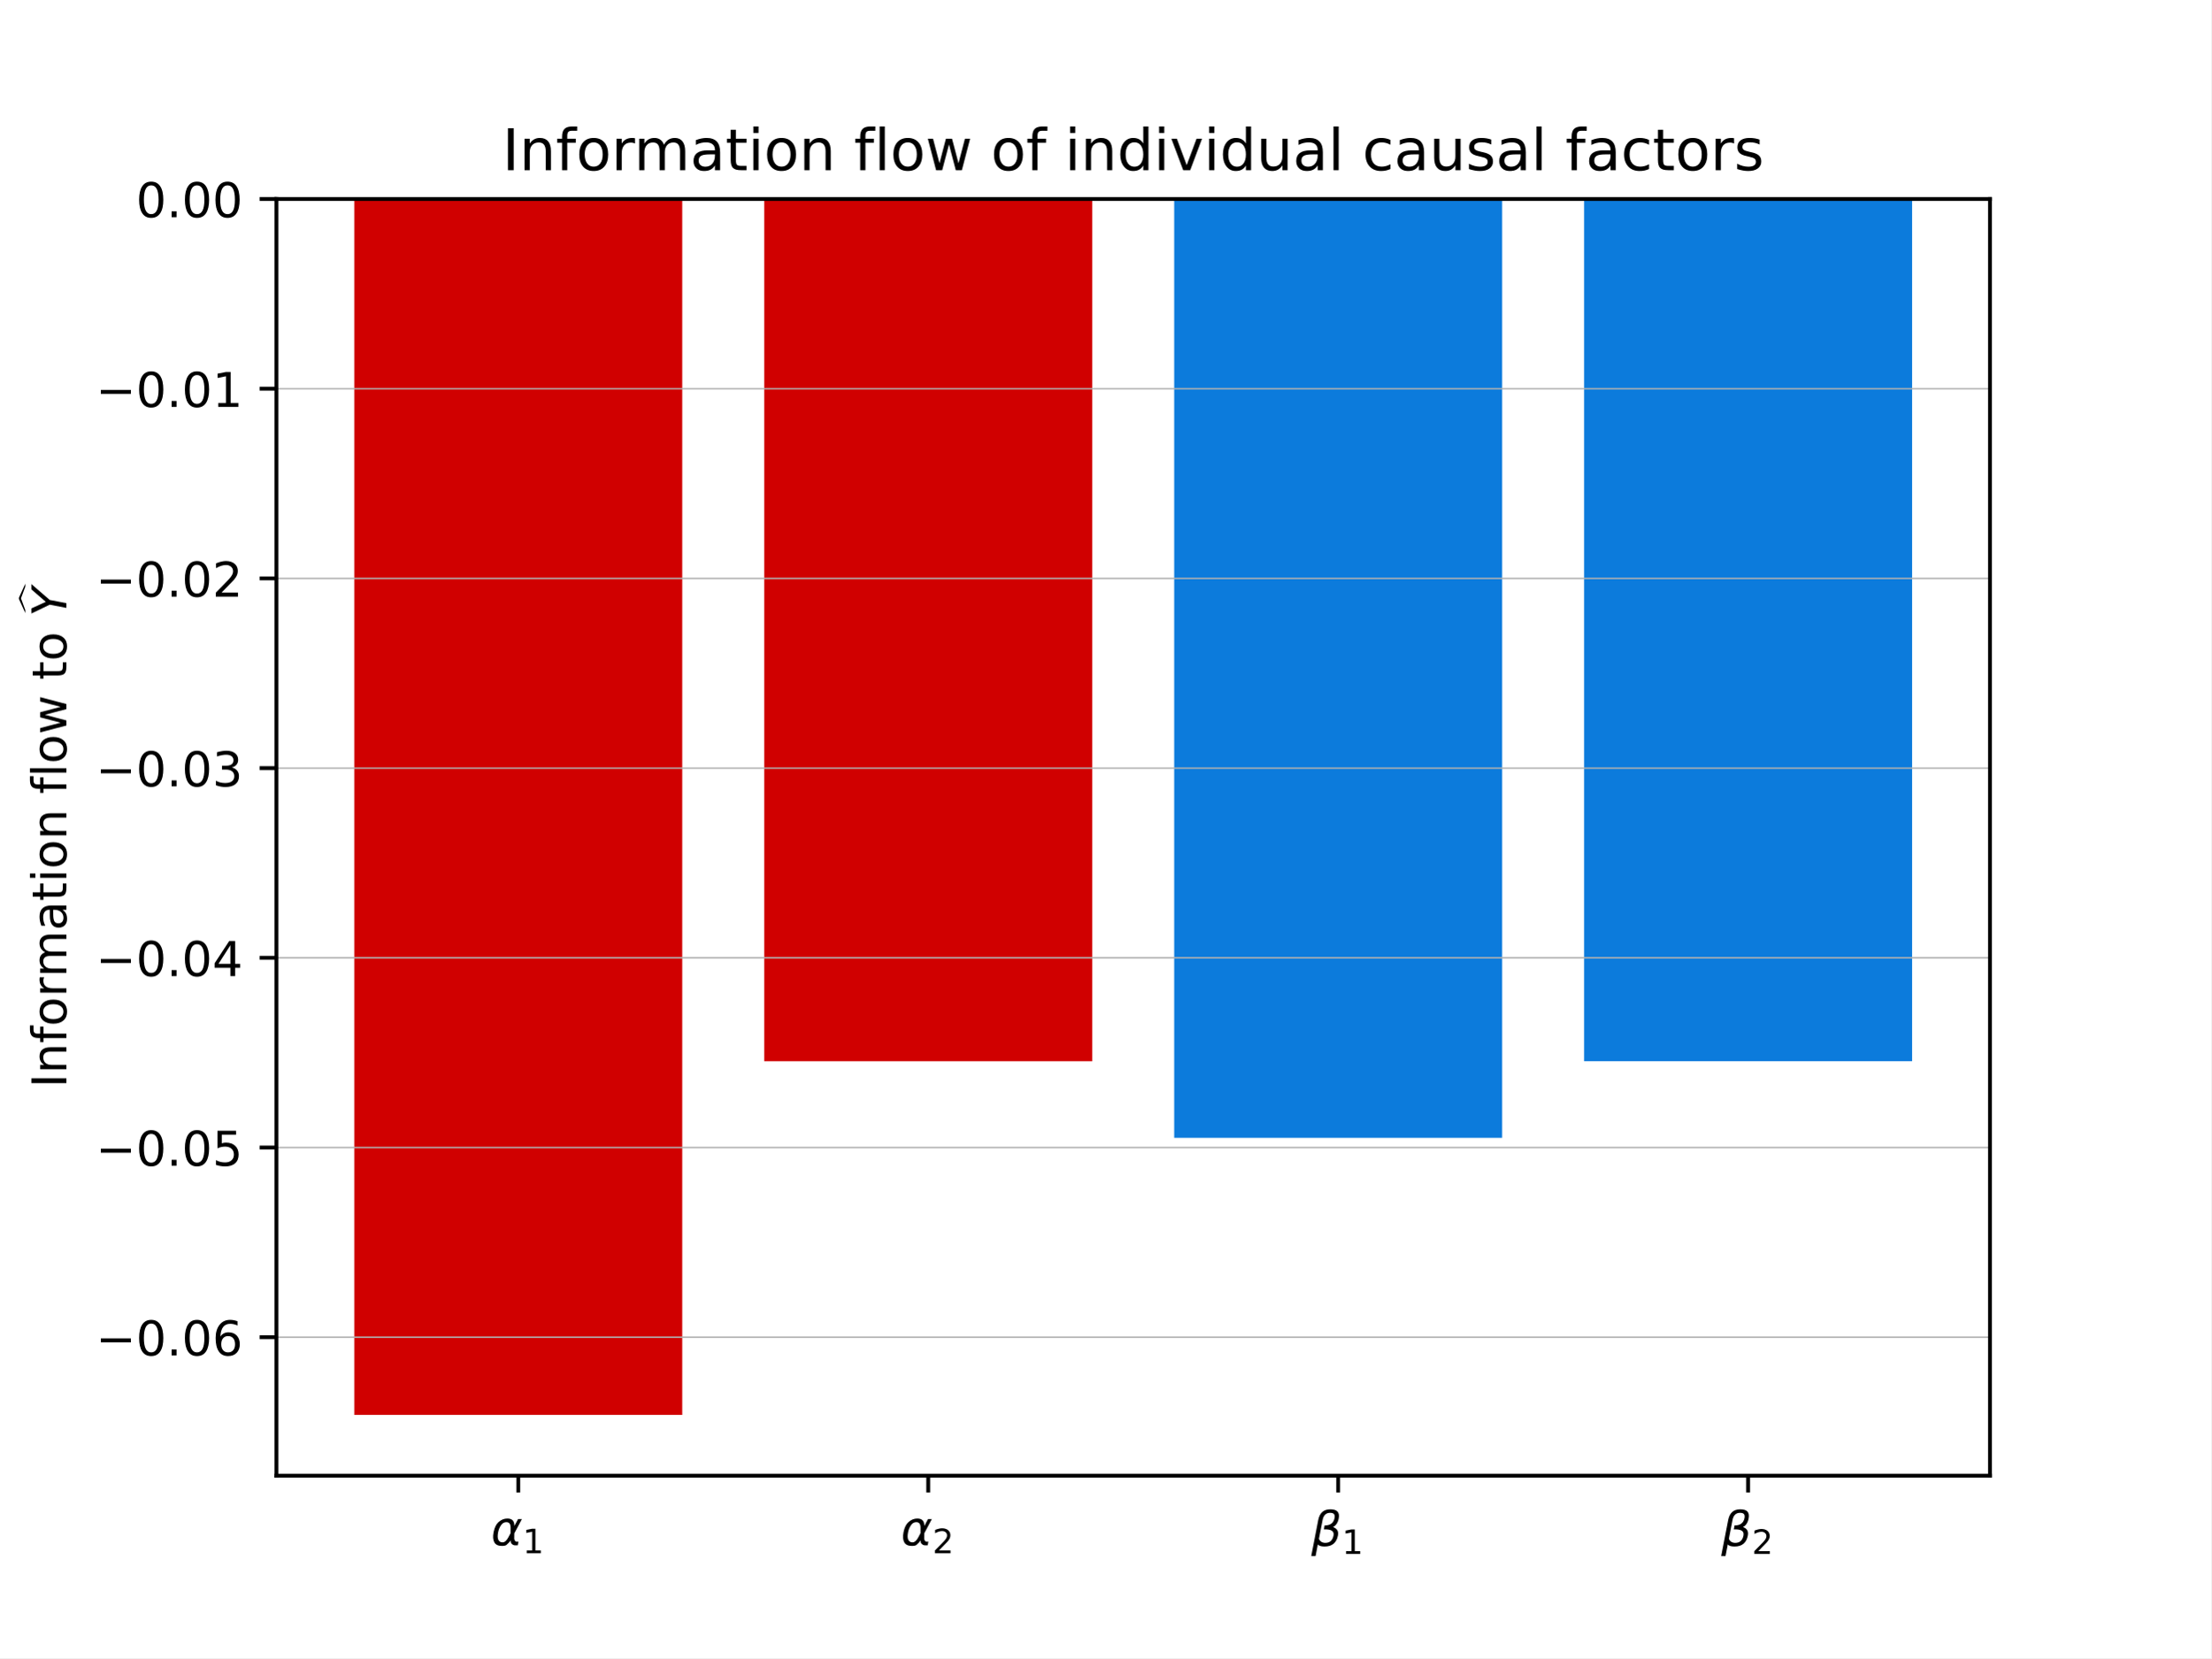
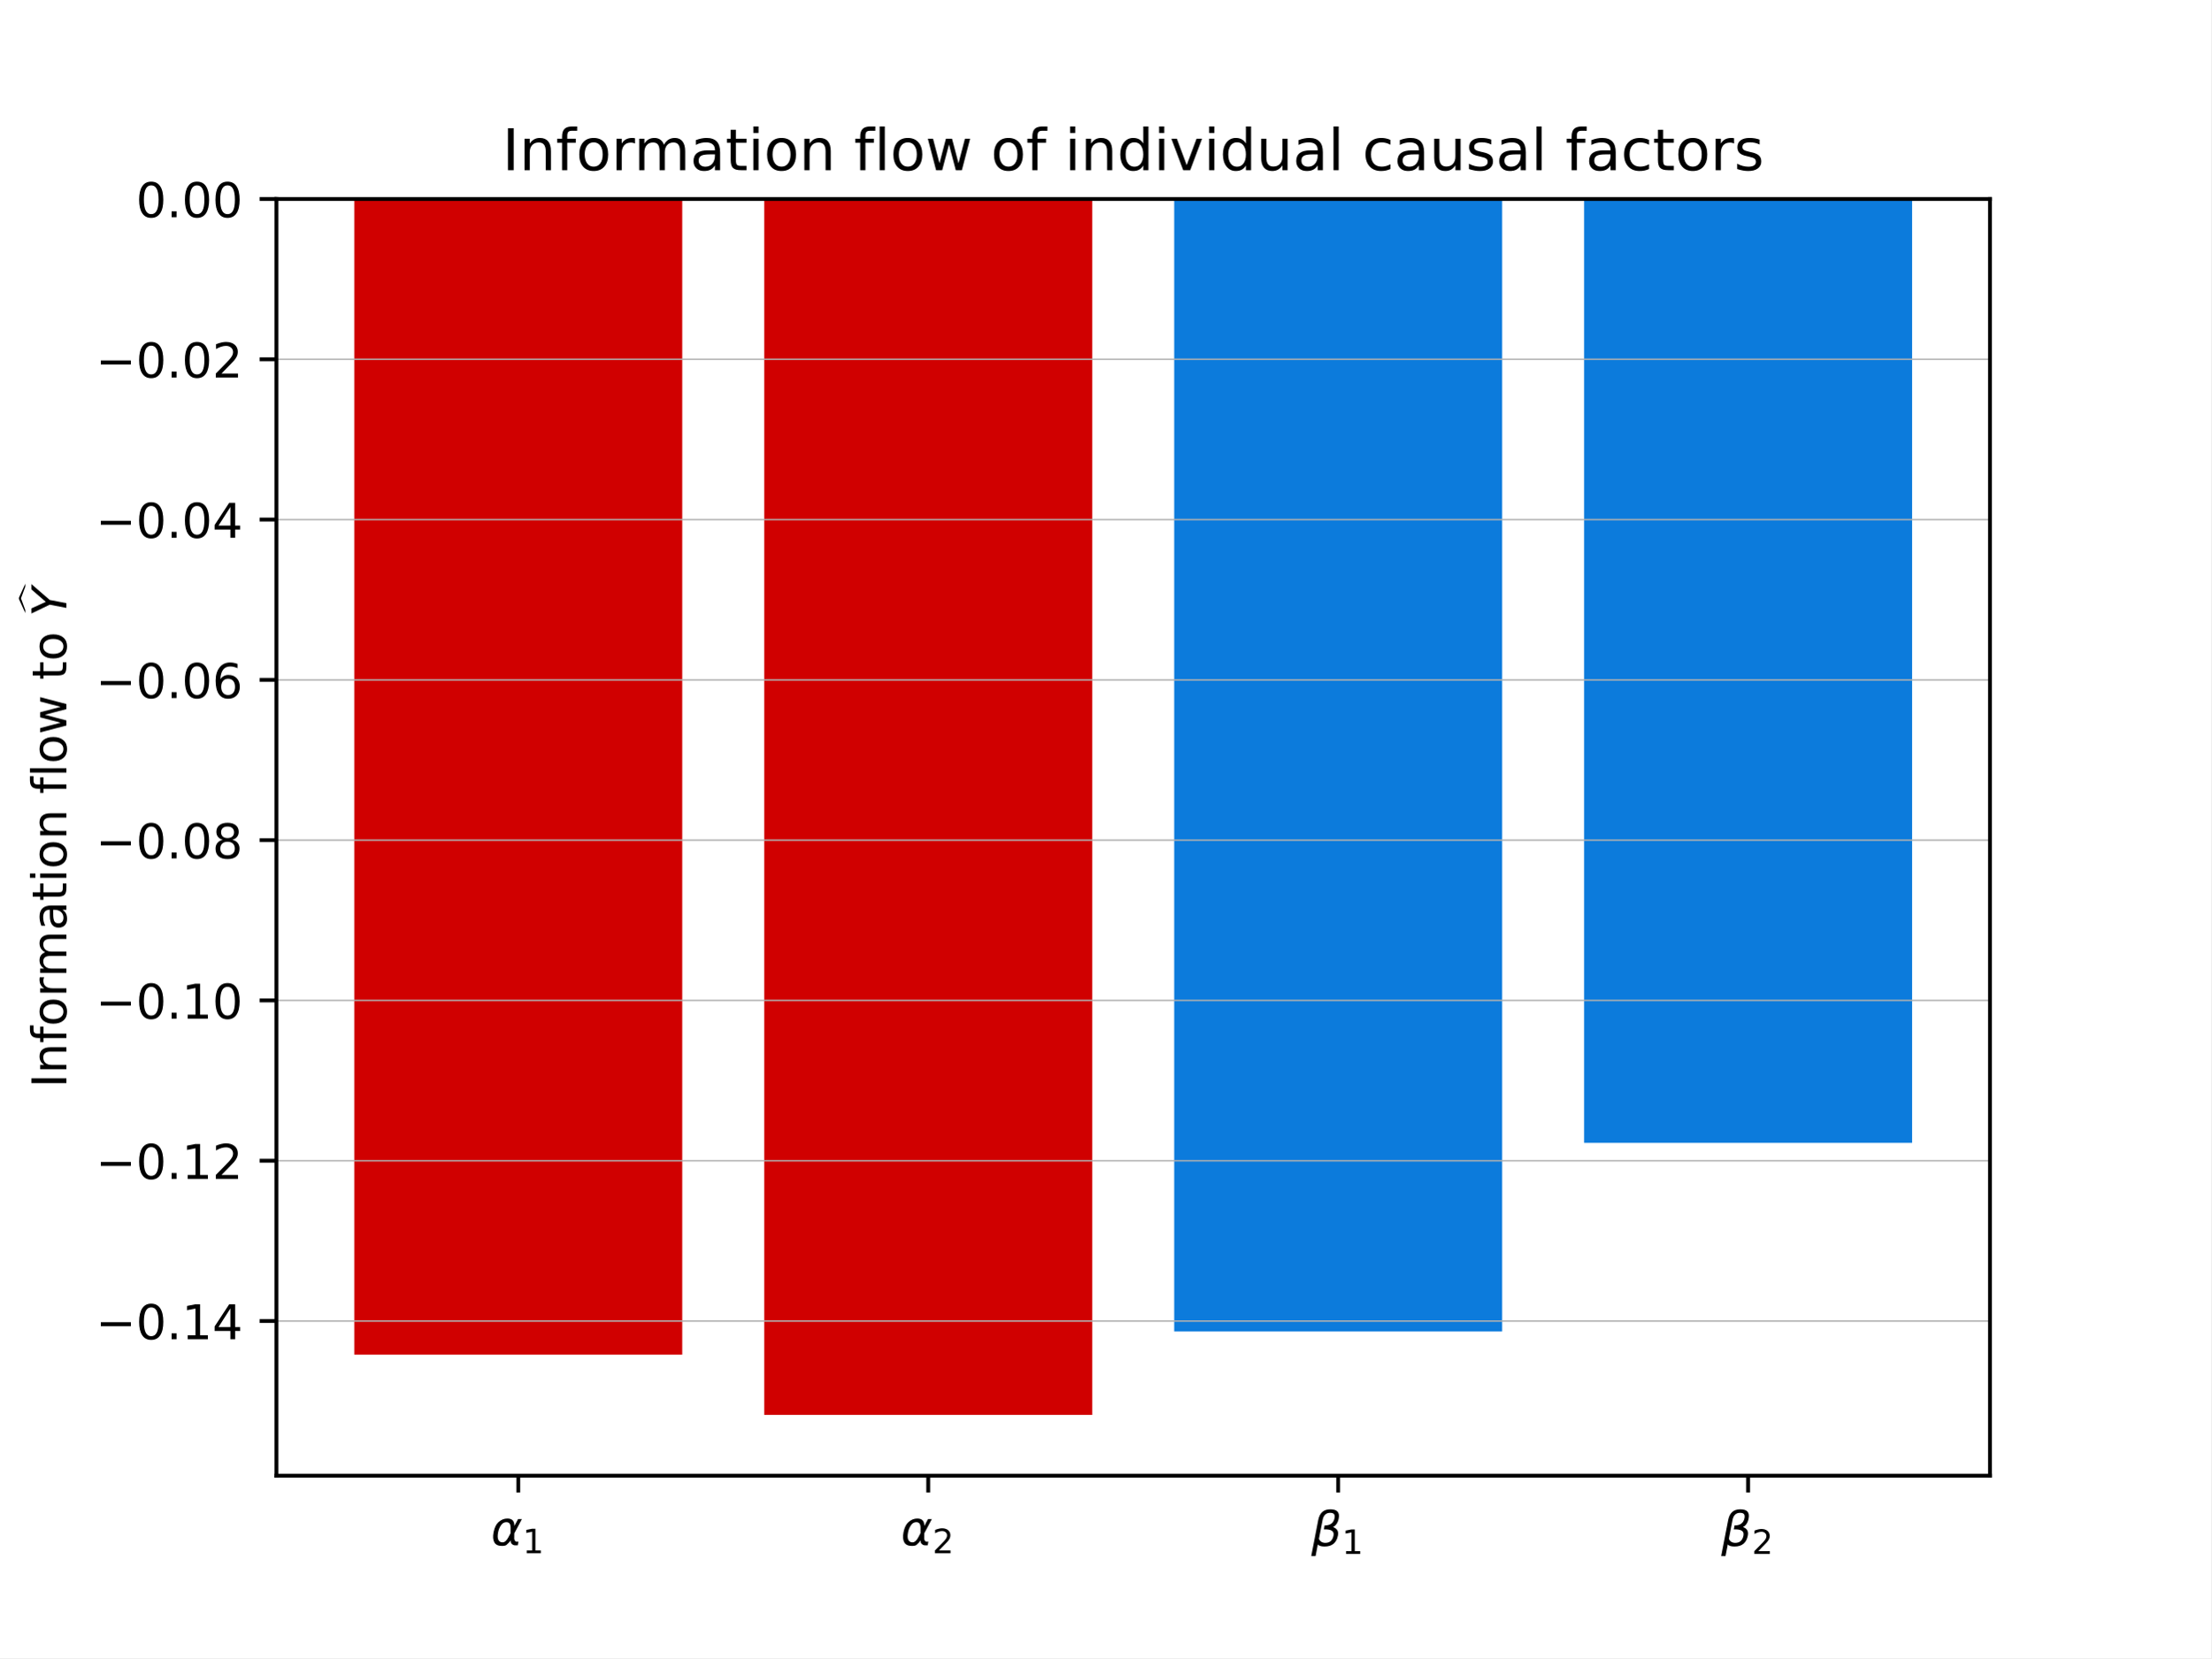
<svg xmlns="http://www.w3.org/2000/svg" xmlns:xlink="http://www.w3.org/1999/xlink" height="345.6pt" version="1.1" viewBox="0 0 460.8 345.6" width="460.8pt">
  <defs>
    <style type="text/css">*{stroke-linecap:butt;stroke-linejoin:round;}</style>
  </defs>
  <g id="figure_1">
    <g id="patch_1">
      <path d="M 0 345.6  L 460.8 345.6  L 460.8 0  L 0 0  z " style="fill:#ffffff;" />
    </g>
    <g id="axes_1">
      <g id="patch_2">
        <path d="M 57.6 307.584  L 414.72 307.584  L 414.72 41.472  L 57.6 41.472  z " style="fill:#ffffff;" />
      </g>
      <g id="patch_3">
-         <path clip-path="url(#p2b60eabe62)" d="M 73.833 41.472  L 142.181 41.472  L 142.181 294.912  L 73.833 294.912  z " style="fill:#d00000;" />
+         <path clip-path="url(#p2d9fbd7f1b)" d="M 73.833 41.472  L 142.181 41.472  L 142.181 282.35  L 73.833 282.35  z " style="fill:#d00000;" />
      </g>
      <g id="patch_4">
-         <path clip-path="url(#p2b60eabe62)" d="M 159.268 41.472  L 227.616 41.472  L 227.616 221.199  L 159.268 221.199  z " style="fill:#d00000;" />
+         <path clip-path="url(#p2d9fbd7f1b)" d="M 159.268 41.472  L 227.616 41.472  L 227.616 294.912  L 159.268 294.912  z " style="fill:#d00000;" />
      </g>
      <g id="patch_5">
-         <path clip-path="url(#p2b60eabe62)" d="M 244.704 41.472  L 313.052 41.472  L 313.052 237.158  L 244.704 237.158  z " style="fill:#0c7bdc;" />
+         <path clip-path="url(#p2d9fbd7f1b)" d="M 244.704 41.472  L 313.052 41.472  L 313.052 277.517  L 244.704 277.517  z " style="fill:#0c7bdc;" />
      </g>
      <g id="patch_6">
-         <path clip-path="url(#p2b60eabe62)" d="M 330.139 41.472  L 398.487 41.472  L 398.487 221.183  L 330.139 221.183  z " style="fill:#0c7bdc;" />
+         <path clip-path="url(#p2d9fbd7f1b)" d="M 330.139 41.472  L 398.487 41.472  L 398.487 238.209  L 330.139 238.209  z " style="fill:#0c7bdc;" />
      </g>
      <g id="matplotlib.axis_1">
        <g id="xtick_1">
          <g id="line2d_1">
            <defs>
-               <path d="M 0 0  L 0 3.5  " id="mde7ccc8ab2" style="stroke:#000000;stroke-width:0.8;" />
+               <path d="M 0 0  L 0 3.5  " id="mde672a6b2b" style="stroke:#000000;stroke-width:0.8;" />
            </defs>
            <g>
-               <use style="stroke:#000000;stroke-width:0.8;" x="108.007" xlink:href="#mde7ccc8ab2" y="307.584" />
+               <use style="stroke:#000000;stroke-width:0.8;" x="108.007" xlink:href="#mde672a6b2b" y="307.584" />
            </g>
          </g>
          <g id="text_1">
            <g transform="translate(102.3069 322.1824)scale(0.1 -0.1)">
              <defs>
                <path d="M 40.922 25.438  L 40.969 36.719  Q 41.016 48.25 32.328 48.297  Q 25.828 48.344 21.781 42.922  Q 16.703 36.234 14.984 27.297  Q 12.891 16.547 15.531 11.422  Q 18.266 6.203 24.172 6.203  Q 30.719 6.203 36.234 16.609  z M 33.844 55.906  Q 49.078 56.156 48.875 40.375  Q 48.875 40.375 56.5 54.688  L 64.5 54.688  L 48.734 25.047  L 48.578 14.359  Q 48.578 11.969 49.906 9.969  Q 51.422 7.625 52.984 7.625  L 57.328 7.625  L 55.859 0  L 50.438 0  Q 45.844 0 42.531 4.109  Q 40.969 6.156 40.922 10.453  Q 37.75 5.219 32.281 0.781  Q 29.688 -1.266 22.703 -1.219  Q 11.281 -1.125 7.125 6.203  Q 2.875 13.812 5.516 27.297  Q 8.344 41.797 15.766 48.391  Q 24.125 55.766 33.844 55.906  z " id="DejaVuSans-Oblique-945" />
                <path d="M 12.406 8.297  L 28.516 8.297  L 28.516 63.922  L 10.984 60.406  L 10.984 69.391  L 28.422 72.906  L 38.281 72.906  L 38.281 8.297  L 54.391 8.297  L 54.391 0  L 12.406 0  z " id="DejaVuSans-49" />
              </defs>
              <use transform="translate(0 0.84375)" xlink:href="#DejaVuSans-Oblique-945" />
              <use transform="translate(65.91797 -15.5625)scale(0.7)" xlink:href="#DejaVuSans-49" />
            </g>
          </g>
        </g>
        <g id="xtick_2">
          <g id="line2d_2">
            <g>
-               <use style="stroke:#000000;stroke-width:0.8;" x="193.442" xlink:href="#mde7ccc8ab2" y="307.584" />
+               <use style="stroke:#000000;stroke-width:0.8;" x="193.442" xlink:href="#mde672a6b2b" y="307.584" />
            </g>
          </g>
          <g id="text_2">
            <g transform="translate(187.7423 322.1824)scale(0.1 -0.1)">
              <defs>
                <path d="M 19.188 8.297  L 53.609 8.297  L 53.609 0  L 7.328 0  L 7.328 8.297  Q 12.938 14.109 22.625 23.891  Q 32.328 33.688 34.812 36.531  Q 39.547 41.844 41.422 45.531  Q 43.312 49.219 43.312 52.781  Q 43.312 58.594 39.234 62.25  Q 35.156 65.922 28.609 65.922  Q 23.969 65.922 18.812 64.312  Q 13.672 62.703 7.812 59.422  L 7.812 69.391  Q 13.766 71.781 18.938 73  Q 24.125 74.219 28.422 74.219  Q 39.75 74.219 46.484 68.547  Q 53.219 62.891 53.219 53.422  Q 53.219 48.922 51.531 44.891  Q 49.859 40.875 45.406 35.406  Q 44.188 33.984 37.641 27.219  Q 31.109 20.453 19.188 8.297  z " id="DejaVuSans-50" />
              </defs>
              <use transform="translate(0 0.84375)" xlink:href="#DejaVuSans-Oblique-945" />
              <use transform="translate(65.91797 -15.5625)scale(0.7)" xlink:href="#DejaVuSans-50" />
            </g>
          </g>
        </g>
        <g id="xtick_3">
          <g id="line2d_3">
            <g>
-               <use style="stroke:#000000;stroke-width:0.8;" x="278.878" xlink:href="#mde7ccc8ab2" y="307.584" />
+               <use style="stroke:#000000;stroke-width:0.8;" x="278.878" xlink:href="#mde672a6b2b" y="307.584" />
            </g>
          </g>
          <g id="text_3">
            <g transform="translate(273.2777 322.284)scale(0.1 -0.1)">
              <defs>
                <path d="M 13.625 3.375  L 8.938 -20.797  L -0.094 -20.797  L 14.5 54.344  Q 18.844 76.609 39.656 76.609  Q 60.75 76.609 57.172 57.812  Q 54.734 44.438 45.219 39.547  Q 58.016 35.156 55.516 22.125  Q 51.125 -1.078 27.484 -1.031  Q 17.141 -0.984 13.625 3.375  z M 15.922 15.094  Q 19.672 6.594 29.297 6.641  Q 43.359 6.641 46.344 21.969  Q 49.031 35.75 26.172 34.672  L 27.781 42.969  Q 45.453 42.672 48.531 58.594  Q 50.641 69.344 39.203 69.281  Q 26.422 69.281 23.484 54.047  z " id="DejaVuSans-Oblique-946" />
              </defs>
              <use transform="translate(0 0.390625)" xlink:href="#DejaVuSans-Oblique-946" />
              <use transform="translate(63.81836 -16.01562)scale(0.7)" xlink:href="#DejaVuSans-49" />
            </g>
          </g>
        </g>
        <g id="xtick_4">
          <g id="line2d_4">
            <g>
-               <use style="stroke:#000000;stroke-width:0.8;" x="364.313" xlink:href="#mde7ccc8ab2" y="307.584" />
+               <use style="stroke:#000000;stroke-width:0.8;" x="364.313" xlink:href="#mde672a6b2b" y="307.584" />
            </g>
          </g>
          <g id="text_4">
            <g transform="translate(358.7131 322.284)scale(0.1 -0.1)">
              <use transform="translate(0 0.390625)" xlink:href="#DejaVuSans-Oblique-946" />
              <use transform="translate(63.81836 -16.01562)scale(0.7)" xlink:href="#DejaVuSans-50" />
            </g>
          </g>
        </g>
      </g>
      <g id="matplotlib.axis_2">
        <g id="ytick_1">
          <g id="line2d_5">
-             <path clip-path="url(#p2b60eabe62)" d="M 57.6 278.722  L 414.72 278.722  " style="fill:none;stroke:#b0b0b0;stroke-linecap:square;stroke-width:0.3;" />
+             <path clip-path="url(#p2d9fbd7f1b)" d="M 57.6 275.346  L 414.72 275.346  " style="fill:none;stroke:#b0b0b0;stroke-linecap:square;stroke-width:0.3;" />
          </g>
          <g id="line2d_6">
            <defs>
-               <path d="M 0 0  L -3.5 0  " id="m67b623a151" style="stroke:#000000;stroke-width:0.8;" />
+               <path d="M 0 0  L -3.5 0  " id="mcaf656436b" style="stroke:#000000;stroke-width:0.8;" />
            </defs>
            <g>
-               <use style="stroke:#000000;stroke-width:0.8;" x="57.6" xlink:href="#m67b623a151" y="278.722" />
+               <use style="stroke:#000000;stroke-width:0.8;" x="57.6" xlink:href="#mcaf656436b" y="275.346" />
            </g>
          </g>
          <g id="text_5">
-             <g transform="translate(19.95469 282.5214)scale(0.1 -0.1)">
+             <g transform="translate(19.95469 279.1448)scale(0.1 -0.1)">
              <defs>
                <path d="M 10.594 35.5  L 73.188 35.5  L 73.188 27.203  L 10.594 27.203  z " id="DejaVuSans-8722" />
                <path d="M 31.781 66.406  Q 24.172 66.406 20.328 58.906  Q 16.5 51.422 16.5 36.375  Q 16.5 21.391 20.328 13.891  Q 24.172 6.391 31.781 6.391  Q 39.453 6.391 43.281 13.891  Q 47.125 21.391 47.125 36.375  Q 47.125 51.422 43.281 58.906  Q 39.453 66.406 31.781 66.406  z M 31.781 74.219  Q 44.047 74.219 50.516 64.516  Q 56.984 54.828 56.984 36.375  Q 56.984 17.969 50.516 8.266  Q 44.047 -1.422 31.781 -1.422  Q 19.531 -1.422 13.062 8.266  Q 6.594 17.969 6.594 36.375  Q 6.594 54.828 13.062 64.516  Q 19.531 74.219 31.781 74.219  z " id="DejaVuSans-48" />
                <path d="M 10.688 12.406  L 21 12.406  L 21 0  L 10.688 0  z " id="DejaVuSans-46" />
+                 <path d="M 37.797 64.312  L 12.891 25.391  L 37.797 25.391  z M 35.203 72.906  L 47.609 72.906  L 47.609 25.391  L 58.016 25.391  L 58.016 17.188  L 47.609 17.188  L 47.609 0  L 37.797 0  L 37.797 17.188  L 4.891 17.188  L 4.891 26.703  z " id="DejaVuSans-52" />
+               </defs>
+               <use xlink:href="#DejaVuSans-8722" />
+               <use x="83.789" xlink:href="#DejaVuSans-48" />
+               <use x="147.412" xlink:href="#DejaVuSans-46" />
+               <use x="179.199" xlink:href="#DejaVuSans-49" />
+               <use x="242.822" xlink:href="#DejaVuSans-52" />
+             </g>
+           </g>
+         </g>
+         <g id="ytick_2">
+           <g id="line2d_7">
+             <path clip-path="url(#p2d9fbd7f1b)" d="M 57.6 241.935  L 414.72 241.935  " style="fill:none;stroke:#b0b0b0;stroke-linecap:square;stroke-width:0.3;" />
+           </g>
+           <g id="line2d_8">
+             <g>
+               <use style="stroke:#000000;stroke-width:0.8;" x="57.6" xlink:href="#mcaf656436b" y="241.935" />
+             </g>
+           </g>
+           <g id="text_6">
+             <g transform="translate(19.95469 245.7343)scale(0.1 -0.1)">
+               <use xlink:href="#DejaVuSans-8722" />
+               <use x="83.789" xlink:href="#DejaVuSans-48" />
+               <use x="147.412" xlink:href="#DejaVuSans-46" />
+               <use x="179.199" xlink:href="#DejaVuSans-49" />
+               <use x="242.822" xlink:href="#DejaVuSans-50" />
+             </g>
+           </g>
+         </g>
+         <g id="ytick_3">
+           <g id="line2d_9">
+             <path clip-path="url(#p2d9fbd7f1b)" d="M 57.6 208.525  L 414.72 208.525  " style="fill:none;stroke:#b0b0b0;stroke-linecap:square;stroke-width:0.3;" />
+           </g>
+           <g id="line2d_10">
+             <g>
+               <use style="stroke:#000000;stroke-width:0.8;" x="57.6" xlink:href="#mcaf656436b" y="208.525" />
+             </g>
+           </g>
+           <g id="text_7">
+             <g transform="translate(19.95469 212.3238)scale(0.1 -0.1)">
+               <use xlink:href="#DejaVuSans-8722" />
+               <use x="83.789" xlink:href="#DejaVuSans-48" />
+               <use x="147.412" xlink:href="#DejaVuSans-46" />
+               <use x="179.199" xlink:href="#DejaVuSans-49" />
+               <use x="242.822" xlink:href="#DejaVuSans-48" />
+             </g>
+           </g>
+         </g>
+         <g id="ytick_4">
+           <g id="line2d_11">
+             <path clip-path="url(#p2d9fbd7f1b)" d="M 57.6 175.114  L 414.72 175.114  " style="fill:none;stroke:#b0b0b0;stroke-linecap:square;stroke-width:0.3;" />
+           </g>
+           <g id="line2d_12">
+             <g>
+               <use style="stroke:#000000;stroke-width:0.8;" x="57.6" xlink:href="#mcaf656436b" y="175.114" />
+             </g>
+           </g>
+           <g id="text_8">
+             <g transform="translate(19.95469 178.9133)scale(0.1 -0.1)">
+               <defs>
+                 <path d="M 31.781 34.625  Q 24.75 34.625 20.719 30.859  Q 16.703 27.094 16.703 20.516  Q 16.703 13.922 20.719 10.156  Q 24.75 6.391 31.781 6.391  Q 38.812 6.391 42.859 10.172  Q 46.922 13.969 46.922 20.516  Q 46.922 27.094 42.891 30.859  Q 38.875 34.625 31.781 34.625  z M 21.922 38.812  Q 15.578 40.375 12.031 44.719  Q 8.5 49.078 8.5 55.328  Q 8.5 64.062 14.719 69.141  Q 20.953 74.219 31.781 74.219  Q 42.672 74.219 48.875 69.141  Q 55.078 64.062 55.078 55.328  Q 55.078 49.078 51.531 44.719  Q 48 40.375 41.703 38.812  Q 48.828 37.156 52.797 32.312  Q 56.781 27.484 56.781 20.516  Q 56.781 9.906 50.312 4.234  Q 43.844 -1.422 31.781 -1.422  Q 19.734 -1.422 13.25 4.234  Q 6.781 9.906 6.781 20.516  Q 6.781 27.484 10.781 32.312  Q 14.797 37.156 21.922 38.812  z M 18.312 54.391  Q 18.312 48.734 21.844 45.562  Q 25.391 42.391 31.781 42.391  Q 38.141 42.391 41.719 45.562  Q 45.312 48.734 45.312 54.391  Q 45.312 60.062 41.719 63.234  Q 38.141 66.406 31.781 66.406  Q 25.391 66.406 21.844 63.234  Q 18.312 60.062 18.312 54.391  z " id="DejaVuSans-56" />
+               </defs>
+               <use xlink:href="#DejaVuSans-8722" />
+               <use x="83.789" xlink:href="#DejaVuSans-48" />
+               <use x="147.412" xlink:href="#DejaVuSans-46" />
+               <use x="179.199" xlink:href="#DejaVuSans-48" />
+               <use x="242.822" xlink:href="#DejaVuSans-56" />
+             </g>
+           </g>
+         </g>
+         <g id="ytick_5">
+           <g id="line2d_13">
+             <path clip-path="url(#p2d9fbd7f1b)" d="M 57.6 141.704  L 414.72 141.704  " style="fill:none;stroke:#b0b0b0;stroke-linecap:square;stroke-width:0.3;" />
+           </g>
+           <g id="line2d_14">
+             <g>
+               <use style="stroke:#000000;stroke-width:0.8;" x="57.6" xlink:href="#mcaf656436b" y="141.704" />
+             </g>
+           </g>
+           <g id="text_9">
+             <g transform="translate(19.95469 145.5028)scale(0.1 -0.1)">
+               <defs>
                <path d="M 33.016 40.375  Q 26.375 40.375 22.484 35.828  Q 18.609 31.297 18.609 23.391  Q 18.609 15.531 22.484 10.953  Q 26.375 6.391 33.016 6.391  Q 39.656 6.391 43.531 10.953  Q 47.406 15.531 47.406 23.391  Q 47.406 31.297 43.531 35.828  Q 39.656 40.375 33.016 40.375  z M 52.594 71.297  L 52.594 62.312  Q 48.875 64.062 45.094 64.984  Q 41.312 65.922 37.594 65.922  Q 27.828 65.922 22.672 59.328  Q 17.531 52.734 16.797 39.406  Q 19.672 43.656 24.016 45.922  Q 28.375 48.188 33.594 48.188  Q 44.578 48.188 50.953 41.516  Q 57.328 34.859 57.328 23.391  Q 57.328 12.156 50.688 5.359  Q 44.047 -1.422 33.016 -1.422  Q 20.359 -1.422 13.672 8.266  Q 6.984 17.969 6.984 36.375  Q 6.984 53.656 15.188 63.938  Q 23.391 74.219 37.203 74.219  Q 40.922 74.219 44.703 73.484  Q 48.484 72.75 52.594 71.297  z " id="DejaVuSans-54" />
              </defs>
              <use xlink:href="#DejaVuSans-8722" />
              <use x="83.789" xlink:href="#DejaVuSans-48" />
              <use x="147.412" xlink:href="#DejaVuSans-46" />
              <use x="179.199" xlink:href="#DejaVuSans-48" />
              <use x="242.822" xlink:href="#DejaVuSans-54" />
            </g>
          </g>
        </g>
-         <g id="ytick_2">
-           <g id="line2d_7">
-             <path clip-path="url(#p2b60eabe62)" d="M 57.6 239.18  L 414.72 239.18  " style="fill:none;stroke:#b0b0b0;stroke-linecap:square;stroke-width:0.3;" />
-           </g>
-           <g id="line2d_8">
-             <g>
-               <use style="stroke:#000000;stroke-width:0.8;" x="57.6" xlink:href="#m67b623a151" y="239.18" />
-             </g>
-           </g>
-           <g id="text_6">
-             <g transform="translate(19.95469 242.9797)scale(0.1 -0.1)">
-               <defs>
-                 <path d="M 10.797 72.906  L 49.516 72.906  L 49.516 64.594  L 19.828 64.594  L 19.828 46.734  Q 21.969 47.469 24.109 47.828  Q 26.266 48.188 28.422 48.188  Q 40.625 48.188 47.75 41.5  Q 54.891 34.812 54.891 23.391  Q 54.891 11.625 47.562 5.094  Q 40.234 -1.422 26.906 -1.422  Q 22.312 -1.422 17.547 -0.641  Q 12.797 0.141 7.719 1.703  L 7.719 11.625  Q 12.109 9.234 16.797 8.062  Q 21.484 6.891 26.703 6.891  Q 35.156 6.891 40.078 11.328  Q 45.016 15.766 45.016 23.391  Q 45.016 31 40.078 35.438  Q 35.156 39.891 26.703 39.891  Q 22.75 39.891 18.812 39.016  Q 14.891 38.141 10.797 36.281  z " id="DejaVuSans-53" />
-               </defs>
-               <use xlink:href="#DejaVuSans-8722" />
-               <use x="83.789" xlink:href="#DejaVuSans-48" />
-               <use x="147.412" xlink:href="#DejaVuSans-46" />
-               <use x="179.199" xlink:href="#DejaVuSans-48" />
-               <use x="242.822" xlink:href="#DejaVuSans-53" />
-             </g>
-           </g>
-         </g>
-         <g id="ytick_3">
-           <g id="line2d_9">
-             <path clip-path="url(#p2b60eabe62)" d="M 57.6 199.639  L 414.72 199.639  " style="fill:none;stroke:#b0b0b0;stroke-linecap:square;stroke-width:0.3;" />
-           </g>
-           <g id="line2d_10">
-             <g>
-               <use style="stroke:#000000;stroke-width:0.8;" x="57.6" xlink:href="#m67b623a151" y="199.639" />
-             </g>
-           </g>
-           <g id="text_7">
-             <g transform="translate(19.95469 203.438)scale(0.1 -0.1)">
-               <defs>
-                 <path d="M 37.797 64.312  L 12.891 25.391  L 37.797 25.391  z M 35.203 72.906  L 47.609 72.906  L 47.609 25.391  L 58.016 25.391  L 58.016 17.188  L 47.609 17.188  L 47.609 0  L 37.797 0  L 37.797 17.188  L 4.891 17.188  L 4.891 26.703  z " id="DejaVuSans-52" />
-               </defs>
+         <g id="ytick_6">
+           <g id="line2d_15">
+             <path clip-path="url(#p2d9fbd7f1b)" d="M 57.6 108.293  L 414.72 108.293  " style="fill:none;stroke:#b0b0b0;stroke-linecap:square;stroke-width:0.3;" />
+           </g>
+           <g id="line2d_16">
+             <g>
+               <use style="stroke:#000000;stroke-width:0.8;" x="57.6" xlink:href="#mcaf656436b" y="108.293" />
+             </g>
+           </g>
+           <g id="text_10">
+             <g transform="translate(19.95469 112.0922)scale(0.1 -0.1)">
              <use xlink:href="#DejaVuSans-8722" />
              <use x="83.789" xlink:href="#DejaVuSans-48" />
              <use x="147.412" xlink:href="#DejaVuSans-46" />
              <use x="179.199" xlink:href="#DejaVuSans-48" />
              <use x="242.822" xlink:href="#DejaVuSans-52" />
            </g>
          </g>
        </g>
-         <g id="ytick_4">
-           <g id="line2d_11">
-             <path clip-path="url(#p2b60eabe62)" d="M 57.6 160.097  L 414.72 160.097  " style="fill:none;stroke:#b0b0b0;stroke-linecap:square;stroke-width:0.3;" />
-           </g>
-           <g id="line2d_12">
-             <g>
-               <use style="stroke:#000000;stroke-width:0.8;" x="57.6" xlink:href="#m67b623a151" y="160.097" />
-             </g>
-           </g>
-           <g id="text_8">
-             <g transform="translate(19.95469 163.8963)scale(0.1 -0.1)">
-               <defs>
-                 <path d="M 40.578 39.312  Q 47.656 37.797 51.625 33  Q 55.609 28.219 55.609 21.188  Q 55.609 10.406 48.188 4.484  Q 40.766 -1.422 27.094 -1.422  Q 22.516 -1.422 17.656 -0.516  Q 12.797 0.391 7.625 2.203  L 7.625 11.719  Q 11.719 9.328 16.594 8.109  Q 21.484 6.891 26.812 6.891  Q 36.078 6.891 40.938 10.547  Q 45.797 14.203 45.797 21.188  Q 45.797 27.641 41.281 31.266  Q 36.766 34.906 28.719 34.906  L 20.219 34.906  L 20.219 43.016  L 29.109 43.016  Q 36.375 43.016 40.234 45.922  Q 44.094 48.828 44.094 54.297  Q 44.094 59.906 40.109 62.906  Q 36.141 65.922 28.719 65.922  Q 24.656 65.922 20.016 65.031  Q 15.375 64.156 9.812 62.312  L 9.812 71.094  Q 15.438 72.656 20.344 73.438  Q 25.25 74.219 29.594 74.219  Q 40.828 74.219 47.359 69.109  Q 53.906 64.016 53.906 55.328  Q 53.906 49.266 50.438 45.094  Q 46.969 40.922 40.578 39.312  z " id="DejaVuSans-51" />
-               </defs>
-               <use xlink:href="#DejaVuSans-8722" />
-               <use x="83.789" xlink:href="#DejaVuSans-48" />
-               <use x="147.412" xlink:href="#DejaVuSans-46" />
-               <use x="179.199" xlink:href="#DejaVuSans-48" />
-               <use x="242.822" xlink:href="#DejaVuSans-51" />
-             </g>
-           </g>
-         </g>
-         <g id="ytick_5">
-           <g id="line2d_13">
-             <path clip-path="url(#p2b60eabe62)" d="M 57.6 120.555  L 414.72 120.555  " style="fill:none;stroke:#b0b0b0;stroke-linecap:square;stroke-width:0.3;" />
-           </g>
-           <g id="line2d_14">
-             <g>
-               <use style="stroke:#000000;stroke-width:0.8;" x="57.6" xlink:href="#m67b623a151" y="120.555" />
-             </g>
-           </g>
-           <g id="text_9">
-             <g transform="translate(19.95469 124.3546)scale(0.1 -0.1)">
+         <g id="ytick_7">
+           <g id="line2d_17">
+             <path clip-path="url(#p2d9fbd7f1b)" d="M 57.6 74.883  L 414.72 74.883  " style="fill:none;stroke:#b0b0b0;stroke-linecap:square;stroke-width:0.3;" />
+           </g>
+           <g id="line2d_18">
+             <g>
+               <use style="stroke:#000000;stroke-width:0.8;" x="57.6" xlink:href="#mcaf656436b" y="74.883" />
+             </g>
+           </g>
+           <g id="text_11">
+             <g transform="translate(19.95469 78.68173)scale(0.1 -0.1)">
              <use xlink:href="#DejaVuSans-8722" />
              <use x="83.789" xlink:href="#DejaVuSans-48" />
              <use x="147.412" xlink:href="#DejaVuSans-46" />
              <use x="179.199" xlink:href="#DejaVuSans-48" />
              <use x="242.822" xlink:href="#DejaVuSans-50" />
            </g>
          </g>
        </g>
-         <g id="ytick_6">
-           <g id="line2d_15">
-             <path clip-path="url(#p2b60eabe62)" d="M 57.6 81.014  L 414.72 81.014  " style="fill:none;stroke:#b0b0b0;stroke-linecap:square;stroke-width:0.3;" />
-           </g>
-           <g id="line2d_16">
-             <g>
-               <use style="stroke:#000000;stroke-width:0.8;" x="57.6" xlink:href="#m67b623a151" y="81.014" />
-             </g>
-           </g>
-           <g id="text_10">
-             <g transform="translate(19.95469 84.81292)scale(0.1 -0.1)">
-               <use xlink:href="#DejaVuSans-8722" />
-               <use x="83.789" xlink:href="#DejaVuSans-48" />
-               <use x="147.412" xlink:href="#DejaVuSans-46" />
-               <use x="179.199" xlink:href="#DejaVuSans-48" />
-               <use x="242.822" xlink:href="#DejaVuSans-49" />
-             </g>
-           </g>
-         </g>
-         <g id="ytick_7">
-           <g id="line2d_17">
-             <path clip-path="url(#p2b60eabe62)" d="M 57.6 41.472  L 414.72 41.472  " style="fill:none;stroke:#b0b0b0;stroke-linecap:square;stroke-width:0.3;" />
-           </g>
-           <g id="line2d_18">
-             <g>
-               <use style="stroke:#000000;stroke-width:0.8;" x="57.6" xlink:href="#m67b623a151" y="41.472" />
-             </g>
-           </g>
-           <g id="text_11">
+         <g id="ytick_8">
+           <g id="line2d_19">
+             <path clip-path="url(#p2d9fbd7f1b)" d="M 57.6 41.472  L 414.72 41.472  " style="fill:none;stroke:#b0b0b0;stroke-linecap:square;stroke-width:0.3;" />
+           </g>
+           <g id="line2d_20">
+             <g>
+               <use style="stroke:#000000;stroke-width:0.8;" x="57.6" xlink:href="#mcaf656436b" y="41.472" />
+             </g>
+           </g>
+           <g id="text_12">
            <g transform="translate(28.33438 45.27122)scale(0.1 -0.1)">
              <use xlink:href="#DejaVuSans-48" />
              <use x="63.623" xlink:href="#DejaVuSans-46" />
              <use x="95.41" xlink:href="#DejaVuSans-48" />
              <use x="159.033" xlink:href="#DejaVuSans-48" />
            </g>
          </g>
        </g>
-         <g id="text_12">
+         <g id="text_13">
          <g transform="translate(13.875 226.728)rotate(-90)scale(0.1 -0.1)">
            <defs>
              <path d="M 9.812 72.906  L 19.672 72.906  L 19.672 0  L 9.812 0  z " id="DejaVuSans-73" />
              <path d="M 54.891 33.016  L 54.891 0  L 45.906 0  L 45.906 32.719  Q 45.906 40.484 42.875 44.328  Q 39.844 48.188 33.797 48.188  Q 26.516 48.188 22.312 43.547  Q 18.109 38.922 18.109 30.906  L 18.109 0  L 9.078 0  L 9.078 54.688  L 18.109 54.688  L 18.109 46.188  Q 21.344 51.125 25.703 53.562  Q 30.078 56 35.797 56  Q 45.219 56 50.047 50.172  Q 54.891 44.344 54.891 33.016  z " id="DejaVuSans-110" />
              <path d="M 37.109 75.984  L 37.109 68.5  L 28.516 68.5  Q 23.688 68.5 21.797 66.547  Q 19.922 64.594 19.922 59.516  L 19.922 54.688  L 34.719 54.688  L 34.719 47.703  L 19.922 47.703  L 19.922 0  L 10.891 0  L 10.891 47.703  L 2.297 47.703  L 2.297 54.688  L 10.891 54.688  L 10.891 58.5  Q 10.891 67.625 15.141 71.797  Q 19.391 75.984 28.609 75.984  z " id="DejaVuSans-102" />
              <path d="M 30.609 48.391  Q 23.391 48.391 19.188 42.75  Q 14.984 37.109 14.984 27.297  Q 14.984 17.484 19.156 11.844  Q 23.344 6.203 30.609 6.203  Q 37.797 6.203 41.984 11.859  Q 46.188 17.531 46.188 27.297  Q 46.188 37.016 41.984 42.703  Q 37.797 48.391 30.609 48.391  z M 30.609 56  Q 42.328 56 49.016 48.375  Q 55.719 40.766 55.719 27.297  Q 55.719 13.875 49.016 6.219  Q 42.328 -1.422 30.609 -1.422  Q 18.844 -1.422 12.172 6.219  Q 5.516 13.875 5.516 27.297  Q 5.516 40.766 12.172 48.375  Q 18.844 56 30.609 56  z " id="DejaVuSans-111" />
              <path d="M 41.109 46.297  Q 39.594 47.172 37.812 47.578  Q 36.031 48 33.891 48  Q 26.266 48 22.188 43.047  Q 18.109 38.094 18.109 28.812  L 18.109 0  L 9.078 0  L 9.078 54.688  L 18.109 54.688  L 18.109 46.188  Q 20.953 51.172 25.484 53.578  Q 30.031 56 36.531 56  Q 37.453 56 38.578 55.875  Q 39.703 55.766 41.062 55.516  z " id="DejaVuSans-114" />
              <path d="M 52 44.188  Q 55.375 50.25 60.062 53.125  Q 64.75 56 71.094 56  Q 79.641 56 84.281 50.016  Q 88.922 44.047 88.922 33.016  L 88.922 0  L 79.891 0  L 79.891 32.719  Q 79.891 40.578 77.094 44.375  Q 74.312 48.188 68.609 48.188  Q 61.625 48.188 57.562 43.547  Q 53.516 38.922 53.516 30.906  L 53.516 0  L 44.484 0  L 44.484 32.719  Q 44.484 40.625 41.703 44.406  Q 38.922 48.188 33.109 48.188  Q 26.219 48.188 22.156 43.531  Q 18.109 38.875 18.109 30.906  L 18.109 0  L 9.078 0  L 9.078 54.688  L 18.109 54.688  L 18.109 46.188  Q 21.188 51.219 25.484 53.609  Q 29.781 56 35.688 56  Q 41.656 56 45.828 52.969  Q 50 49.953 52 44.188  z " id="DejaVuSans-109" />
              <path d="M 34.281 27.484  Q 23.391 27.484 19.188 25  Q 14.984 22.516 14.984 16.5  Q 14.984 11.719 18.141 8.906  Q 21.297 6.109 26.703 6.109  Q 34.188 6.109 38.703 11.406  Q 43.219 16.703 43.219 25.484  L 43.219 27.484  z M 52.203 31.203  L 52.203 0  L 43.219 0  L 43.219 8.297  Q 40.141 3.328 35.547 0.953  Q 30.953 -1.422 24.312 -1.422  Q 15.922 -1.422 10.953 3.297  Q 6 8.016 6 15.922  Q 6 25.141 12.172 29.828  Q 18.359 34.516 30.609 34.516  L 43.219 34.516  L 43.219 35.406  Q 43.219 41.609 39.141 45  Q 35.062 48.391 27.688 48.391  Q 23 48.391 18.547 47.266  Q 14.109 46.141 10.016 43.891  L 10.016 52.203  Q 14.938 54.109 19.578 55.047  Q 24.219 56 28.609 56  Q 40.484 56 46.344 49.844  Q 52.203 43.703 52.203 31.203  z " id="DejaVuSans-97" />
              <path d="M 18.312 70.219  L 18.312 54.688  L 36.812 54.688  L 36.812 47.703  L 18.312 47.703  L 18.312 18.016  Q 18.312 11.328 20.141 9.422  Q 21.969 7.516 27.594 7.516  L 36.812 7.516  L 36.812 0  L 27.594 0  Q 17.188 0 13.234 3.875  Q 9.281 7.766 9.281 18.016  L 9.281 47.703  L 2.688 47.703  L 2.688 54.688  L 9.281 54.688  L 9.281 70.219  z " id="DejaVuSans-116" />
              <path d="M 9.422 54.688  L 18.406 54.688  L 18.406 0  L 9.422 0  z M 9.422 75.984  L 18.406 75.984  L 18.406 64.594  L 9.422 64.594  z " id="DejaVuSans-105" />
              <path id="DejaVuSans-32" />
              <path d="M 9.422 75.984  L 18.406 75.984  L 18.406 0  L 9.422 0  z " id="DejaVuSans-108" />
              <path d="M 4.203 54.688  L 13.188 54.688  L 24.422 12.016  L 35.594 54.688  L 46.188 54.688  L 57.422 12.016  L 68.609 54.688  L 77.594 54.688  L 63.281 0  L 52.688 0  L 40.922 44.828  L 29.109 0  L 18.5 0  z " id="DejaVuSans-119" />
              <path d="M -17.094 56.406  L -27 56.406  L -66 70.906  L -105.094 56.406  L -115 56.406  L -68.406 77.703  L -63.594 77.703  z " id="STIXSizeTwoSym-Regular-770" />
              <path d="M 6.297 72.906  L 16.891 72.906  L 30.516 42.922  L 56.5 72.906  L 67.578 72.906  L 34.516 34.719  L 27.781 0  L 17.922 0  L 24.609 34.719  z " id="DejaVuSans-Oblique-89" />
            </defs>
            <use transform="translate(0 0.390625)" xlink:href="#DejaVuSans-73" />
            <use transform="translate(29.49219 0.390625)" xlink:href="#DejaVuSans-110" />
            <use transform="translate(92.87109 0.390625)" xlink:href="#DejaVuSans-102" />
            <use transform="translate(128.0762 0.390625)" xlink:href="#DejaVuSans-111" />
            <use transform="translate(189.2578 0.390625)" xlink:href="#DejaVuSans-114" />
            <use transform="translate(230.3711 0.390625)" xlink:href="#DejaVuSans-109" />
            <use transform="translate(327.7832 0.390625)" xlink:href="#DejaVuSans-97" />
            <use transform="translate(389.0625 0.390625)" xlink:href="#DejaVuSans-116" />
            <use transform="translate(428.2715 0.390625)" xlink:href="#DejaVuSans-105" />
            <use transform="translate(456.0547 0.390625)" xlink:href="#DejaVuSans-111" />
            <use transform="translate(517.2363 0.390625)" xlink:href="#DejaVuSans-110" />
            <use transform="translate(580.6152 0.390625)" xlink:href="#DejaVuSans-32" />
            <use transform="translate(612.4023 0.390625)" xlink:href="#DejaVuSans-102" />
            <use transform="translate(647.6074 0.390625)" xlink:href="#DejaVuSans-108" />
            <use transform="translate(675.3906 0.390625)" xlink:href="#DejaVuSans-111" />
            <use transform="translate(736.5723 0.390625)" xlink:href="#DejaVuSans-119" />
            <use transform="translate(818.3594 0.390625)" xlink:href="#DejaVuSans-32" />
            <use transform="translate(850.1465 0.390625)" xlink:href="#DejaVuSans-116" />
            <use transform="translate(889.3555 0.390625)" xlink:href="#DejaVuSans-111" />
            <use transform="translate(950.5371 0.390625)" xlink:href="#DejaVuSans-32" />
            <use transform="translate(1061.33 50.82812)scale(0.623903)" xlink:href="#STIXSizeTwoSym-Regular-770" />
            <use transform="translate(982.3242 0.390625)" xlink:href="#DejaVuSans-Oblique-89" />
          </g>
        </g>
      </g>
      <g id="patch_7">
        <path d="M 57.6 307.584  L 57.6 41.472  " style="fill:none;stroke:#000000;stroke-linecap:square;stroke-linejoin:miter;stroke-width:0.8;" />
      </g>
      <g id="patch_8">
        <path d="M 414.72 307.584  L 414.72 41.472  " style="fill:none;stroke:#000000;stroke-linecap:square;stroke-linejoin:miter;stroke-width:0.8;" />
      </g>
      <g id="patch_9">
        <path d="M 57.6 307.584  L 414.72 307.584  " style="fill:none;stroke:#000000;stroke-linecap:square;stroke-linejoin:miter;stroke-width:0.8;" />
      </g>
      <g id="patch_10">
        <path d="M 57.6 41.472  L 414.72 41.472  " style="fill:none;stroke:#000000;stroke-linecap:square;stroke-linejoin:miter;stroke-width:0.8;" />
      </g>
-       <g id="text_13">
+       <g id="text_14">
        <g transform="translate(104.6831 35.472)scale(0.12 -0.12)">
          <defs>
            <path d="M 45.406 46.391  L 45.406 75.984  L 54.391 75.984  L 54.391 0  L 45.406 0  L 45.406 8.203  Q 42.578 3.328 38.25 0.953  Q 33.938 -1.422 27.875 -1.422  Q 17.969 -1.422 11.734 6.484  Q 5.516 14.406 5.516 27.297  Q 5.516 40.188 11.734 48.094  Q 17.969 56 27.875 56  Q 33.938 56 38.25 53.625  Q 42.578 51.266 45.406 46.391  z M 14.797 27.297  Q 14.797 17.391 18.875 11.75  Q 22.953 6.109 30.078 6.109  Q 37.203 6.109 41.297 11.75  Q 45.406 17.391 45.406 27.297  Q 45.406 37.203 41.297 42.844  Q 37.203 48.484 30.078 48.484  Q 22.953 48.484 18.875 42.844  Q 14.797 37.203 14.797 27.297  z " id="DejaVuSans-100" />
            <path d="M 2.984 54.688  L 12.5 54.688  L 29.594 8.797  L 46.688 54.688  L 56.203 54.688  L 35.688 0  L 23.484 0  z " id="DejaVuSans-118" />
            <path d="M 8.5 21.578  L 8.5 54.688  L 17.484 54.688  L 17.484 21.922  Q 17.484 14.156 20.5 10.266  Q 23.531 6.391 29.594 6.391  Q 36.859 6.391 41.078 11.031  Q 45.312 15.672 45.312 23.688  L 45.312 54.688  L 54.297 54.688  L 54.297 0  L 45.312 0  L 45.312 8.406  Q 42.047 3.422 37.719 1  Q 33.406 -1.422 27.688 -1.422  Q 18.266 -1.422 13.375 4.438  Q 8.5 10.297 8.5 21.578  z M 31.109 56  z " id="DejaVuSans-117" />
            <path d="M 48.781 52.594  L 48.781 44.188  Q 44.969 46.297 41.141 47.344  Q 37.312 48.391 33.406 48.391  Q 24.656 48.391 19.812 42.844  Q 14.984 37.312 14.984 27.297  Q 14.984 17.281 19.812 11.734  Q 24.656 6.203 33.406 6.203  Q 37.312 6.203 41.141 7.25  Q 44.969 8.297 48.781 10.406  L 48.781 2.094  Q 45.016 0.344 40.984 -0.531  Q 36.969 -1.422 32.422 -1.422  Q 20.062 -1.422 12.781 6.344  Q 5.516 14.109 5.516 27.297  Q 5.516 40.672 12.859 48.328  Q 20.219 56 33.016 56  Q 37.156 56 41.109 55.141  Q 45.062 54.297 48.781 52.594  z " id="DejaVuSans-99" />
            <path d="M 44.281 53.078  L 44.281 44.578  Q 40.484 46.531 36.375 47.5  Q 32.281 48.484 27.875 48.484  Q 21.188 48.484 17.844 46.438  Q 14.5 44.391 14.5 40.281  Q 14.5 37.156 16.891 35.375  Q 19.281 33.594 26.516 31.984  L 29.594 31.297  Q 39.156 29.25 43.188 25.516  Q 47.219 21.781 47.219 15.094  Q 47.219 7.469 41.188 3.016  Q 35.156 -1.422 24.609 -1.422  Q 20.219 -1.422 15.453 -0.562  Q 10.688 0.297 5.422 2  L 5.422 11.281  Q 10.406 8.688 15.234 7.391  Q 20.062 6.109 24.812 6.109  Q 31.156 6.109 34.562 8.281  Q 37.984 10.453 37.984 14.406  Q 37.984 18.062 35.516 20.016  Q 33.062 21.969 24.703 23.781  L 21.578 24.516  Q 13.234 26.266 9.516 29.906  Q 5.812 33.547 5.812 39.891  Q 5.812 47.609 11.281 51.797  Q 16.75 56 26.812 56  Q 31.781 56 36.172 55.266  Q 40.578 54.547 44.281 53.078  z " id="DejaVuSans-115" />
          </defs>
          <use xlink:href="#DejaVuSans-73" />
          <use x="29.492" xlink:href="#DejaVuSans-110" />
          <use x="92.871" xlink:href="#DejaVuSans-102" />
          <use x="128.076" xlink:href="#DejaVuSans-111" />
          <use x="189.258" xlink:href="#DejaVuSans-114" />
          <use x="228.621" xlink:href="#DejaVuSans-109" />
          <use x="326.033" xlink:href="#DejaVuSans-97" />
          <use x="387.312" xlink:href="#DejaVuSans-116" />
          <use x="426.521" xlink:href="#DejaVuSans-105" />
          <use x="454.305" xlink:href="#DejaVuSans-111" />
          <use x="515.486" xlink:href="#DejaVuSans-110" />
          <use x="578.865" xlink:href="#DejaVuSans-32" />
          <use x="610.652" xlink:href="#DejaVuSans-102" />
          <use x="645.857" xlink:href="#DejaVuSans-108" />
          <use x="673.641" xlink:href="#DejaVuSans-111" />
          <use x="734.822" xlink:href="#DejaVuSans-119" />
          <use x="816.609" xlink:href="#DejaVuSans-32" />
          <use x="848.396" xlink:href="#DejaVuSans-111" />
          <use x="909.578" xlink:href="#DejaVuSans-102" />
          <use x="944.783" xlink:href="#DejaVuSans-32" />
          <use x="976.57" xlink:href="#DejaVuSans-105" />
          <use x="1004.354" xlink:href="#DejaVuSans-110" />
          <use x="1067.732" xlink:href="#DejaVuSans-100" />
          <use x="1131.209" xlink:href="#DejaVuSans-105" />
          <use x="1158.992" xlink:href="#DejaVuSans-118" />
          <use x="1218.172" xlink:href="#DejaVuSans-105" />
          <use x="1245.955" xlink:href="#DejaVuSans-100" />
          <use x="1309.432" xlink:href="#DejaVuSans-117" />
          <use x="1372.811" xlink:href="#DejaVuSans-97" />
          <use x="1434.09" xlink:href="#DejaVuSans-108" />
          <use x="1461.873" xlink:href="#DejaVuSans-32" />
          <use x="1493.66" xlink:href="#DejaVuSans-99" />
          <use x="1548.641" xlink:href="#DejaVuSans-97" />
          <use x="1609.92" xlink:href="#DejaVuSans-117" />
          <use x="1673.299" xlink:href="#DejaVuSans-115" />
          <use x="1725.398" xlink:href="#DejaVuSans-97" />
          <use x="1786.678" xlink:href="#DejaVuSans-108" />
          <use x="1814.461" xlink:href="#DejaVuSans-32" />
          <use x="1846.248" xlink:href="#DejaVuSans-102" />
          <use x="1881.453" xlink:href="#DejaVuSans-97" />
          <use x="1942.732" xlink:href="#DejaVuSans-99" />
          <use x="1997.713" xlink:href="#DejaVuSans-116" />
          <use x="2036.922" xlink:href="#DejaVuSans-111" />
          <use x="2098.104" xlink:href="#DejaVuSans-114" />
          <use x="2139.217" xlink:href="#DejaVuSans-115" />
        </g>
      </g>
    </g>
  </g>
  <defs>
-     <clipPath id="p2b60eabe62">
+     <clipPath id="p2d9fbd7f1b">
      <rect height="266.112" width="357.12" x="57.6" y="41.472" />
    </clipPath>
  </defs>
</svg>
